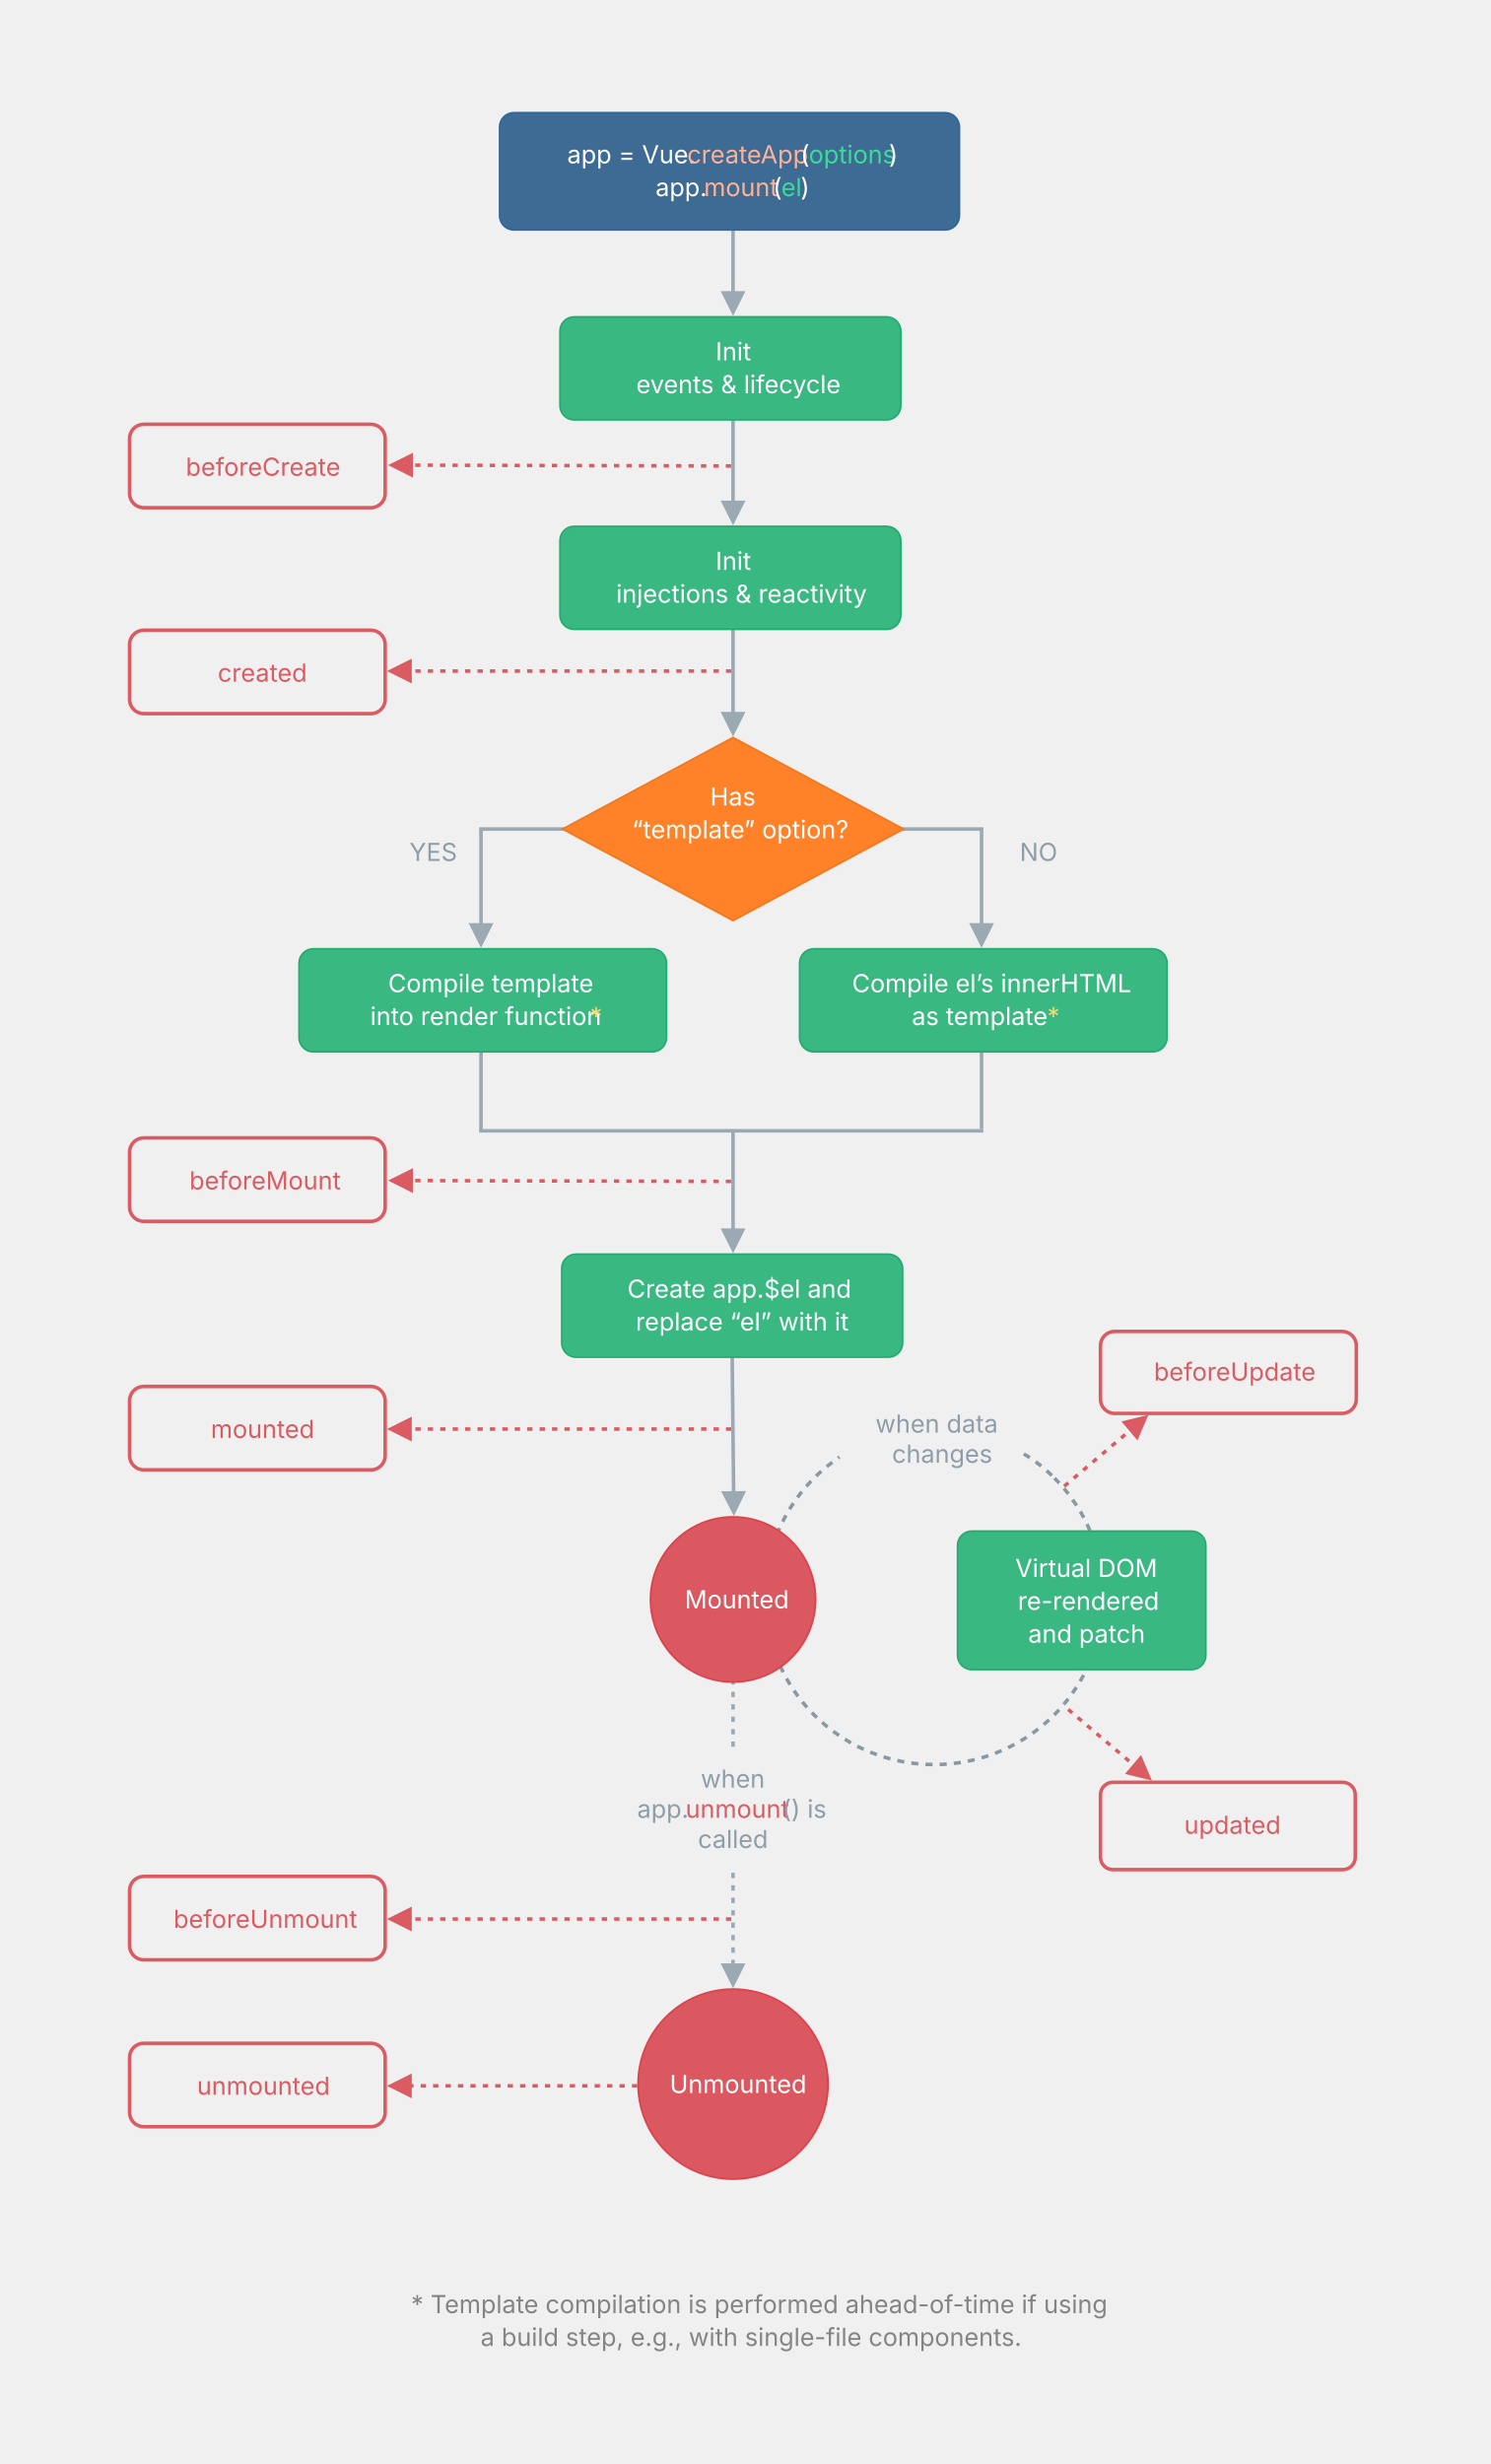
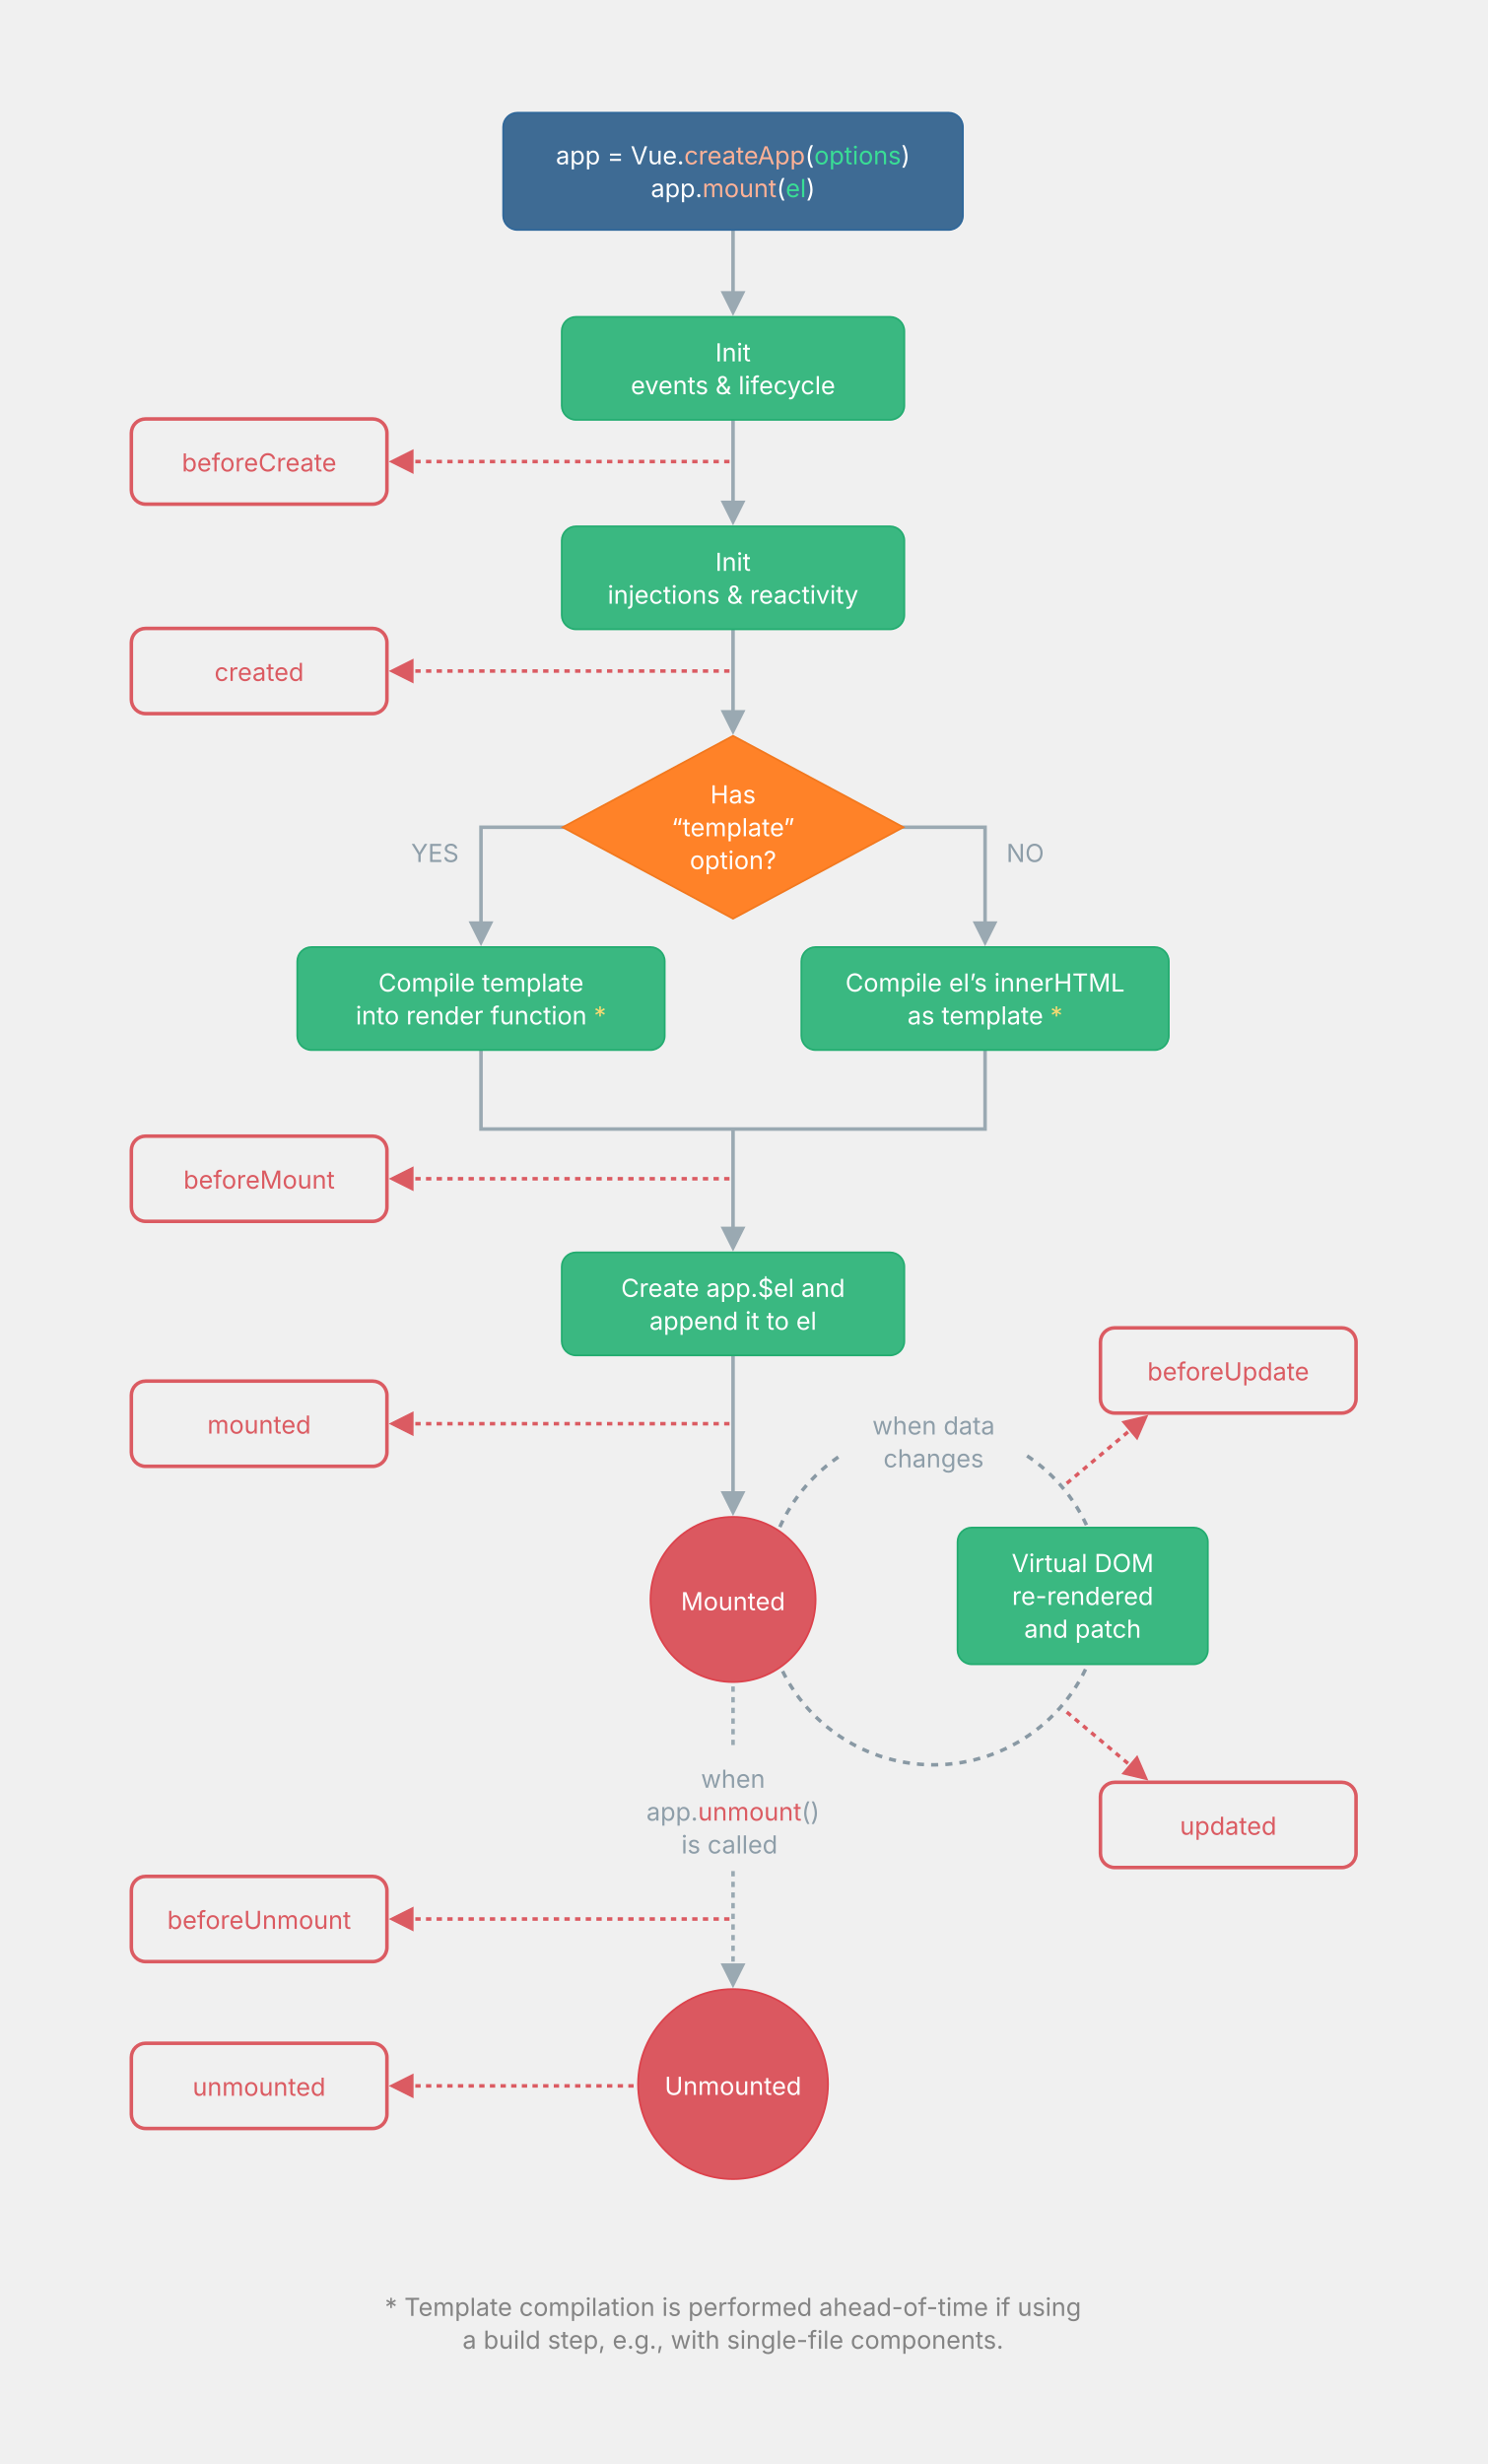
- <svg xmlns="http://www.w3.org/2000/svg" width="840" height="1388">
-   <g fill="none" fill-rule="evenodd">
-     <text font-family="Inter, Roboto, sans-serif" font-size="14" fill="#848484">
-       <tspan x="231.593" y="1303">* Template compilation is performed ahead-of-time if using</tspan>
-       <tspan x="270.756" y="1321.5">a build step, e.g., with single-file components.</tspan>
+ <svg xmlns="http://www.w3.org/2000/svg" width="838" height="1388" fill="none" font-family="Inter,Roboto,sans-serif" font-size="14" text-anchor="middle">
+   <g transform="translate(283 63)">
+     <path d="M131 66v35h6l-7 14-7-14h6v-35h2z" fill="#9AA9B2" />
+     <rect stroke="#2F679A" fill="#3E6B94" x="0.5" y="0.5" width="259" height="66" rx="8" />
+     <text x="130" y="24.5" fill="#FFF" dominant-baseline="middle">
+       app = Vue.<tspan fill="#FFB196" dominant-baseline="middle">createApp</tspan>(<tspan fill="#39DD95" dominant-baseline="middle">options</tspan>)
    </text>
-     <g transform="translate(72 1056)">
-       <path d="M160 18v14l-14-7 14-7zm180 6v2h-3v-2h3zm-7 0v2h-3v-2h3zm-7 0v2h-3v-2h3zm-7 0v2h-3v-2h3zm-7 0v2h-3v-2h3zm-7 0v2h-3v-2h3zm-7 0v2h-3v-2h3zm-7 0v2h-3v-2h3zm-7 0v2h-3v-2h3zm-7 0v2h-3v-2h3zm-7 0v2h-3v-2h3zm-7 0v2h-3v-2h3zm-7 0v2h-3v-2h3zm-7 0v2h-3v-2h3zm-7 0v2h-3v-2h3zm-7 0v2h-3v-2h3zm-7 0v2h-3v-2h3zm-7 0v2h-3v-2h3zm-7 0v2h-3v-2h3zm-7 0v2h-3v-2h3zm-7 0v2h-3v-2h3zm-7 0v2h-3v-2h3zm-7 0v2h-3v-2h3zm-7 0v2h-3v-2h3zm-7 0v2h-3v-2h3zm-7 0v2h-3v-2h3z" fill="#DB5B62" fill-rule="nonzero" />
-       <rect stroke="#DB5B62" stroke-width="2" x="1" y="1" width="144" height="47" rx="8" />
-       <text font-family="Inter, Roboto, sans-serif" font-size="14" fill="#DB5B62">
-         <tspan x="25.749" y="30">beforeUnmount</tspan>
-       </text>
-     </g>
-     <path stroke="#9AA9B2" stroke-width="2" fill="#9AA9B2" stroke-linecap="square" stroke-dasharray="1,6" d="M413 947v40" />
-     <path d="M414 1104v2h6l-7 14-7-14h6v-2h2zm0-7v3h-2v-3h2zm0-7v3h-2v-3h2zm0-7v3h-2v-3h2zm0-7v3h-2v-3h2zm0-7v3h-2v-3h2zm0-7v3h-2v-3h2zm0-7v3h-2v-3h2z" fill="#9AA9B2" fill-rule="nonzero" />
-     <text font-family="Inter, Roboto, sans-serif" font-size="14" transform="translate(355 947)">
-       <tspan x="39.766" y="60" fill="#8E9EA9">when </tspan>
-       <tspan x="3.973" y="77" fill="#8E9EA9">app.</tspan>
-       <tspan x="31.221" y="77" fill="#DB5B62">unmount</tspan>
-       <tspan x="85.703" y="77" fill="#8E9EA9">() is </tspan>
-       <tspan x="38.21" y="94" fill="#8E9EA9">called</tspan>
+     <text x="130" y="43" fill="#FFF" dominant-baseline="middle">
+       app.<tspan fill="#FFB196" dominant-baseline="middle">mount</tspan>(<tspan fill="#39DD95" dominant-baseline="middle">el</tspan>)
    </text>
-     <g transform="translate(72 238)">
-       <path d="M160.676 17.036l-.037 14L146.657 24l14.019-6.964zm176.231 6.459l2 .005 1 .003-.005 2-1-.003-1-.003-1-.002.005-2zm-7-.018l1 .002 1 .003 1 .002-.005 2-1-.002-1-.003-1-.002.005-2zm-7-.019l1 .003 2 .005-.005 2-2-.005-1-.003.005-2zm-7-.018l1 .003 1 .002 1 .003-.005 2-1-.003-1-.002-1-.003.005-2zm-7-.018l2 .005 1 .003-.005 2-1-.003-2-.005.005-2zm-7-.018l1 .002 1 .003 1 .003-.005 2-1-.003-1-.003-1-.002.005-2zm-7-.018l1 .002 1 .003 1 .002-.005 2-1-.002-1-.003-1-.002.005-2zm-7-.019l1 .003 2 .005-.005 2-2-.005-1-.003.005-2zm-7-.018l1 .003 1 .002 1 .003-.005 2-1-.003-1-.002-1-.003.005-2zm-7-.018l2 .005 1 .003-.005 2-1-.003-2-.005.005-2zm-7-.018l1 .002 1 .003 1 .003-.005 2-1-.003-1-.003-1-.002.005-2zm-7-.018l1 .002 1 .003 1 .002-.005 2-1-.002-1-.003-1-.002.005-2zm-7-.019l1 .003 2 .005-.005 2-2-.005-1-.003.005-2zm-7-.018l1 .003 1 .002 1 .003-.005 2-1-.003-1-.002-1-.003.005-2zm-7-.018l2 .005 1 .003-.005 2-1-.003-2-.005.005-2zm-7-.018l1 .002 1 .003 1 .003-.005 2-1-.003-1-.003-1-.002.005-2zm-7-.018l1 .002 1 .003 1 .002-.005 2-1-.002-1-.003-1-.002.005-2zm-7-.019l1 .003 2 .005-.005 2-2-.005-1-.003.005-2zm-7-.018l1 .003 1 .002 1 .003-.005 2-1-.003-1-.002-1-.003.005-2zm-7-.018l2 .005 1 .003-.005 2-1-.003-2-.005.005-2zm-7-.018l1 .002 1 .003 1 .002-.005 2-1-.002-1-.003-1-.002.005-2zm-7-.019l1 .003 1 .003 1 .002-.005 2-1-.002-1-.003-1-.003.005-2zm-7-.018l1 .003 2 .005-.005 2-2-.005-1-.003.005-2zm-7-.018l1 .003 1 .002 1 .003-.005 2-1-.003-1-.002-1-.003.006-2zm-7-.018l2 .005 1 .003-.005 2-1-.003-2-.005.006-2zm-7-.018l1 .002 1 .003 1 .002-.005 2-1-.002-1-.003-1-.002.006-2z" fill="#DB5B62" fill-rule="nonzero" />
-       <rect stroke="#DB5B62" stroke-width="2" x="1" y="1" width="144" height="47" rx="8" />
-       <text font-family="Inter, Roboto, sans-serif" font-size="14" fill="#DB5B62">
-         <tspan x="32.642" y="30">beforeCreate</tspan>
-       </text>
-     </g>
-     <g transform="translate(282 64)">
-       <path d="M132 65v35h6l-7 14-7-14h6V65h2z" fill="#9AA9B2" fill-rule="nonzero" />
-       <rect stroke="#2F679A" fill="#3E6B94" x="-.5" y="-.5" width="259" height="66" rx="8" />
-       <text font-family="Inter, Roboto, sans-serif" font-size="14">
-         <tspan x="37.555" y="28" fill="#FFF">app = Vue.</tspan>
-         <tspan x="105.156" y="28" fill="#FFB196">createApp</tspan>
-         <tspan x="168.976" y="28" fill="#FFF">(</tspan>
-         <tspan x="173.638" y="28" fill="#39DD95">options</tspan>
-         <tspan x="218.783" y="28" fill="#FFF">)</tspan>
-         <tspan x="87.311" y="46.5" fill="#FFF">app.</tspan>
-         <tspan x="114.559" y="46.5" fill="#FFB196">mount</tspan>
-         <tspan x="153.469" y="46.5" fill="#FFF">(</tspan>
-         <tspan x="158.131" y="46.5" fill="#39DD95">el</tspan>
-         <tspan x="169.027" y="46.5" fill="#FFF">)</tspan>
-       </text>
-     </g>
-     <path d="M272 467v53h6l-7 14-7-14h6v-53h2zM554 467v53h6l-7 14-7-14h6v-53h2z" fill="#9AA9B2" fill-rule="nonzero" />
-     <path d="M553.025 467.004h-282" stroke="#9AA9B2" stroke-width="2" fill="#9AA9B2" stroke-linecap="square" />
-     <g fill="#9AA9B2">
-       <path stroke="#9AA9B2" stroke-width="2" stroke-linecap="square" d="M271 636v-43M553 635v-42" />
-       <path d="M413 706l7-14h-6v-55h-2v55h-6l7 14z" fill-rule="nonzero" />
-       <path stroke="#9AA9B2" stroke-width="2" stroke-linecap="square" d="M553 637H271" />
-     </g>
-     <g transform="translate(169 535)">
-       <rect stroke="#23AC70" fill="#3AB881" x="-.5" y="-.5" width="207" height="58" rx="8" />
-       <text font-family="Inter, Roboto, sans-serif" font-size="14">
-         <tspan x="49.695" y="23.918" fill="#FFF">Compile template</tspan>
-         <tspan x="39.568" y="42.418" fill="#FFF">into render function </tspan>
-         <tspan x="163.312" y="42.418" fill="#F6DA72">*</tspan>
-       </text>
-     </g>
-     <g transform="translate(451 535)">
-       <rect stroke="#23AC70" fill="#3AB881" x="-.5" y="-.5" width="207" height="58" rx="8" />
-       <text font-family="Inter, Roboto, sans-serif" font-size="14">
-         <tspan x="29.016" y="23.918" fill="#FFF">Compile el’s innerHTML</tspan>
-         <tspan x="62.727" y="42.418" fill="#FFF">as template </tspan>
-         <tspan x="138.989" y="42.418" fill="#F6DA72">*</tspan>
-       </text>
-     </g>
-     <path d="M413 415.433L509.057 467 413 518.567 316.943 467 413 415.433z" stroke="#F2781E" fill="#FF8228" />
-     <text font-family="Inter, Roboto, sans-serif" font-size="14" fill="#FFF" transform="translate(318 416)">
-       <tspan x="82.052" y="37.727">Has</tspan>
-       <tspan x="38.08" y="56.227">“template” option?</tspan>
+   </g>
+   <g transform="translate(316 178)">
+     <path d="M98 58v46h6l-7 14-7-14h6v-46h2z" fill="#9AA9B2" />
+     <rect stroke="#23AC70" fill="#3AB881" x="0.5" y="0.5" width="193" height="58" rx="8" />
+     <text x="97" y="20.5" fill="#FFF" dominant-baseline="middle">Init</text>
+     <text x="97" y="39" fill="#FFF" dominant-baseline="middle">events &amp; lifecycle</text>
+   </g>
+   <g transform="translate(73 235)">
+     <path d="M160 18v14l-14-7l14-7z" fill="#DB5B62" />
+     <line x1="338" y1="25" x2="161" y2="25" stroke="#DB5B62" stroke-width="2" stroke-dasharray="3" />
+     <rect stroke="#DB5B62" stroke-width="2" x="1" y="1" width="144" height="48" rx="8" />
+     <text x="73" y="25.5" fill="#DB5B62" dominant-baseline="middle">beforeCreate</text>
+   </g>
+   <g transform="translate(316 296)">
+     <path d="M98 58v46h6l-7 14-7-14h6v-46h2z" fill="#9AA9B2" />
+     <rect stroke="#23AC70" fill="#3AB881" x="0.5" y="0.5" width="193" height="58" rx="8" />
+     <text x="97" y="20.5" fill="#FFF" dominant-baseline="middle">Init</text>
+     <text x="97" y="39" fill="#FFF" dominant-baseline="middle">injections &amp; reactivity</text>
+   </g>
+   <g transform="translate(73 353)">
+     <path d="M160 18v14l-14-7l14-7z" fill="#DB5B62" />
+     <line x1="338" y1="25" x2="161" y2="25" stroke="#DB5B62" stroke-width="2" stroke-dasharray="3" />
+     <rect stroke="#DB5B62" stroke-width="2" x="1" y="1" width="144" height="48" rx="8" />
+     <text x="73" y="25.5" fill="#DB5B62" dominant-baseline="middle">created</text>
+   </g>
+   <g transform="translate(317 414)">
+     <path d="M-45 53v52h6l-7 14-7-14h6v-54h286v54h6l-7 14-7-14h6v-52z" fill="#9AA9B2" />
+     <polygon points="96,0.5 192,52 96,103.5 0,52" stroke="#F2781E" fill="#FF8228" />
+     <text fill="#FFF" x="96" y="33.5" dominant-baseline="middle">Has</text>
+     <text fill="#FFF" x="96" y="52" dominant-baseline="middle">“template”</text>
+     <text fill="#FFF" x="96" y="70.5" dominant-baseline="middle">option?</text>
+     <text fill="#8E9EA9" x="-58.5" y="66.5" text-anchor="end" dominant-baseline="middle">YES</text>
+     <text fill="#8E9EA9" x="250" y="66.5" text-anchor="start" dominant-baseline="middle">NO</text>
+   </g>
+   <g transform="translate(167 533)">
+     <path d="M103 58h2v44h282v-44h2v46h-142v54h6l-7 14l-7-14h6v-54h-142z" fill="#9AA9B2" />
+     <rect stroke="#23AC70" fill="#3AB881" x="0.5" y="0.5" width="207" height="58" rx="8" />
+     <text fill="#FFF" x="104" y="20.5" dominant-baseline="middle">Compile template</text>
+     <text fill="#FFF" x="104" y="39" dominant-baseline="middle">into render function <tspan fill="#F6DA72" dominant-baseline="middle">*</tspan>
    </text>
-     <text font-family="Inter, Roboto, sans-serif" font-size="14" fill="#8E9EA9" transform="translate(169 416)">
-       <tspan x="61.662" y="69">YES</tspan>
-     </text>
-     <text font-family="Inter, Roboto, sans-serif" font-size="14" fill="#8E9EA9" transform="translate(169 416)">
-       <tspan x="405.5" y="69">NO</tspan>
-     </text>
-     <g transform="translate(72 354)">
-       <path d="M160 17v14l-14-7 14-7zm180 6v2h-3v-2h3zm-7 0v2h-3v-2h3zm-7 0v2h-3v-2h3zm-7 0v2h-3v-2h3zm-7 0v2h-3v-2h3zm-7 0v2h-3v-2h3zm-7 0v2h-3v-2h3zm-7 0v2h-3v-2h3zm-7 0v2h-3v-2h3zm-7 0v2h-3v-2h3zm-7 0v2h-3v-2h3zm-7 0v2h-3v-2h3zm-7 0v2h-3v-2h3zm-7 0v2h-3v-2h3zm-7 0v2h-3v-2h3zm-7 0v2h-3v-2h3zm-7 0v2h-3v-2h3zm-7 0v2h-3v-2h3zm-7 0v2h-3v-2h3zm-7 0v2h-3v-2h3zm-7 0v2h-3v-2h3zm-7 0v2h-3v-2h3zm-7 0v2h-3v-2h3zm-7 0v2h-3v-2h3zm-7 0v2h-3v-2h3zm-7 0v2h-3v-2h3z" fill="#DB5B62" fill-rule="nonzero" />
-       <rect stroke="#DB5B62" stroke-width="2" x="1" y="1" width="144" height="47" rx="8" />
-       <text font-family="Inter, Roboto, sans-serif" font-size="14" fill="#DB5B62">
-         <tspan x="50.652" y="30">created</tspan>
-       </text>
-     </g>
-     <g transform="translate(72 640)">
-       <path d="M160.676 18.036l-.037 14L146.657 25l14.019-6.964zm176.231 6.459l2 .005 1 .003-.005 2-1-.003-1-.003-1-.002.005-2zm-7-.018l1 .002 1 .003 1 .002-.005 2-1-.002-1-.003-1-.002.005-2zm-7-.019l1 .003 2 .005-.005 2-2-.005-1-.003.005-2zm-7-.018l1 .003 1 .002 1 .003-.005 2-1-.003-1-.002-1-.003.005-2zm-7-.018l2 .005 1 .003-.005 2-1-.003-2-.005.005-2zm-7-.018l1 .002 1 .003 1 .003-.005 2-1-.003-1-.003-1-.002.005-2zm-7-.018l1 .002 1 .003 1 .002-.005 2-1-.002-1-.003-1-.002.005-2zm-7-.019l1 .003 2 .005-.005 2-2-.005-1-.003.005-2zm-7-.018l1 .003 1 .002 1 .003-.005 2-1-.003-1-.002-1-.003.005-2zm-7-.018l2 .005 1 .003-.005 2-1-.003-2-.005.005-2zm-7-.018l1 .002 1 .003 1 .003-.005 2-1-.003-1-.003-1-.002.005-2zm-7-.018l1 .002 1 .003 1 .002-.005 2-1-.002-1-.003-1-.002.005-2zm-7-.019l1 .003 2 .005-.005 2-2-.005-1-.003.005-2zm-7-.018l1 .003 1 .002 1 .003-.005 2-1-.003-1-.002-1-.003.005-2zm-7-.018l2 .005 1 .003-.005 2-1-.003-2-.005.005-2zm-7-.018l1 .002 1 .003 1 .003-.005 2-1-.003-1-.003-1-.002.005-2zm-7-.018l1 .002 1 .003 1 .002-.005 2-1-.002-1-.003-1-.002.005-2zm-7-.019l1 .003 2 .005-.005 2-2-.005-1-.003.005-2zm-7-.018l1 .003 1 .002 1 .003-.005 2-1-.003-1-.002-1-.003.005-2zm-7-.018l2 .005 1 .003-.005 2-1-.003-2-.005.005-2zm-7-.018l1 .002 1 .003 1 .002-.005 2-1-.002-1-.003-1-.002.005-2zm-7-.019l1 .003 1 .003 1 .002-.005 2-1-.002-1-.003-1-.003.005-2zm-7-.018l1 .003 2 .005-.005 2-2-.005-1-.003.005-2zm-7-.018l1 .003 1 .002 1 .003-.005 2-1-.003-1-.002-1-.003.006-2zm-7-.018l2 .005 1 .003-.005 2-1-.003-2-.005.006-2zm-7-.018l1 .002 1 .003 1 .002-.005 2-1-.002-1-.003-1-.002.006-2z" fill="#DB5B62" fill-rule="nonzero" />
-       <rect stroke="#DB5B62" stroke-width="2" x="1" y="1" width="144" height="47" rx="8" />
-       <text font-family="Inter, Roboto, sans-serif" font-size="14" fill="#DB5B62">
-         <tspan x="34.697" y="30">beforeMount</tspan>
-       </text>
-     </g>
-     <g transform="translate(72 780)">
-       <path d="M160 18v14l-14-7 14-7zm180 6v2h-3v-2h3zm-7 0v2h-3v-2h3zm-7 0v2h-3v-2h3zm-7 0v2h-3v-2h3zm-7 0v2h-3v-2h3zm-7 0v2h-3v-2h3zm-7 0v2h-3v-2h3zm-7 0v2h-3v-2h3zm-7 0v2h-3v-2h3zm-7 0v2h-3v-2h3zm-7 0v2h-3v-2h3zm-7 0v2h-3v-2h3zm-7 0v2h-3v-2h3zm-7 0v2h-3v-2h3zm-7 0v2h-3v-2h3zm-7 0v2h-3v-2h3zm-7 0v2h-3v-2h3zm-7 0v2h-3v-2h3zm-7 0v2h-3v-2h3zm-7 0v2h-3v-2h3zm-7 0v2h-3v-2h3zm-7 0v2h-3v-2h3zm-7 0v2h-3v-2h3zm-7 0v2h-3v-2h3zm-7 0v2h-3v-2h3zm-7 0v2h-3v-2h3z" fill="#DB5B62" fill-rule="nonzero" />
-       <rect stroke="#DB5B62" stroke-width="2" x="1" y="1" width="144" height="47" rx="8" />
-       <text font-family="Inter, Roboto, sans-serif" font-size="14" fill="#DB5B62">
-         <tspan x="46.759" y="30">mounted</tspan>
-       </text>
-     </g>
-     <g transform="translate(72 1150)">
-       <path d="M160 18v6h1v2h-1v6l-14-7 14-7zm127 6v2h-3v-2h3zm-7 0v2h-3v-2h3zm-7 0v2h-3v-2h3zm-7 0v2h-3v-2h3zm-7 0v2h-3v-2h3zm-7 0v2h-3v-2h3zm-7 0v2h-3v-2h3zm-7 0v2h-3v-2h3zm-7 0v2h-3v-2h3zm-7 0v2h-3v-2h3zm-7 0v2h-3v-2h3zm-7 0v2h-3v-2h3zm-7 0v2h-3v-2h3zm-7 0v2h-3v-2h3zm-7 0v2h-3v-2h3zm-7 0v2h-3v-2h3zm-7 0v2h-3v-2h3zm-7 0v2h-3v-2h3z" fill="#DB5B62" fill-rule="nonzero" />
-       <rect stroke="#DB5B62" stroke-width="2" x="1" y="1" width="144" height="47" rx="8" />
-       <text font-family="Inter, Roboto, sans-serif" font-size="14" fill="#DB5B62">
-         <tspan x="38.973" y="30">unmounted</tspan>
-       </text>
-     </g>
-     <g>
-       <g transform="translate(599 749)">
-         <path d="M2.23 85.505l1.294 1.525-.763.647-1.525 1.293-1.294-1.525.763-.647 1.525-1.293zm5.339-4.528l1.293 1.525-.762.647-.763.647-.763.647-1.293-1.526 1.525-1.293.763-.647zm5.339-4.527l1.293 1.525-1.525 1.293-.763.647-1.293-1.525.762-.647.763-.647.763-.646zm5.338-4.528l1.294 1.525-.763.647-.763.647-.762.647-1.294-1.526.763-.646 1.525-1.294zm5.339-4.528l1.293 1.526-.762.647-.763.646-.763.647-1.293-1.525.763-.647.762-.647.763-.647zm5.339-4.527l1.293 1.525-.763.647-.762.647-.763.647-1.293-1.526.762-.647.763-.646.763-.647zM48 48l-6.15 14.394-9.055-10.678L48 48zM34.262 58.34l1.294 1.525-.763.646-1.525 1.294-1.294-1.525.763-.647.763-.647.762-.647z" fill="#DB5B62" fill-rule="nonzero" />
-         <rect stroke="#DB5B62" stroke-width="2" x="21" y="1" width="144.127" height="46.184" rx="8" />
-         <text font-family="Inter, Roboto, sans-serif" font-size="14" fill="#DB5B62">
-           <tspan x="51.101" y="28.678">beforeUpdate</tspan>
-         </text>
-       </g>
-       <path d="M642.86 988.602L649 1003l-15.203-3.726 9.062-10.672zm-8.378.759l.763.647.762.647.762.648-1.294 1.524-.763-.647-.762-.647-.762-.648 1.294-1.524zm-5.335-4.53l.762.646.762.648.762.647-1.294 1.524-.762-.647-.763-.647-.762-.647 1.295-1.525zm-5.336-4.532l.762.648.762.647.762.647-1.294 1.525-1.525-1.295-.762-.647 1.295-1.525zm-5.336-4.53l.762.647.762.647.763.647-1.295 1.525-.762-.647-1.525-1.295 1.295-1.525zm-5.336-4.531l.762.647.762.647.763.647-1.295 1.525-.762-.647-1.525-1.295 1.295-1.524zm-5.336-4.531l.762.647 1.525 1.295-1.295 1.524-.762-.647-.762-.647-.763-.648 1.295-1.524zm-5.336-4.531l.762.647.763.648.762.647-1.295 1.524-.762-.647-.762-.647-.762-.647 1.294-1.525z" fill="#DB5B62" fill-rule="nonzero" />
-       <path d="M756.536 1004c1.933 0 3.683.784 4.95 2.05a6.978 6.978 0 012.05 4.95h0v35.184a6.978 6.978 0 01-2.05 4.95 6.978 6.978 0 01-4.95 2.05h0H627a6.978 6.978 0 01-4.95-2.05 6.978 6.978 0 01-2.05-4.95h0V1011c0-1.933.784-3.683 2.05-4.95A6.978 6.978 0 01627 1004h0z" stroke="#DB5B62" stroke-width="2" />
-       <text font-family="Inter, Roboto, sans-serif" font-size="14" fill="#DB5B62" transform="translate(602 963)">
-         <tspan x="65.132" y="70">updated</tspan>
-       </text>
-       <path d="M576.785 819c6.682 3.957 12.71 8.832 18.01 14.411l-.703-.736a83.825 83.825 0 0111.52 14.047c10.695 15.46 15.754 34.304 15.367 53.281.07 17.046-4.313 34.254-13.882 49.473-7.685 12.222-17.717 22.1-29.152 29.418l-1.07.675-.693.426a94.715 94.715 0 01-15.257 7.538l-.975.373-.28.103a95.235 95.235 0 01-27.074 5.78l-.258.015-.363.024-.956.051-.709.032a95.312 95.312 0 01-33.803-4.646 94.877 94.877 0 01-15.537-6.65l-.258-.141a70.875 70.875 0 01-.93-.51l-.99-.557-.191-.112a94.409 94.409 0 01-17.315-12.745 94.131 94.131 0 01-14.775-17.444 93.788 93.788 0 01-8.463-16.035l-.38-.935-.112-.289a93.703 93.703 0 01-6.539-32.83 93.654 93.654 0 013.885-28.58l.39-1.275a93.671 93.671 0 016.442-15.556l.227-.428c.14-.265.281-.529.424-.792 6.422-11.869 15.501-22.55 27.089-31.1l.812-.593 2.62-1.936" stroke="#8999A4" stroke-width="2" stroke-dasharray="4" />
-       <g transform="translate(519 863)">
-         <rect stroke="#23AC70" fill="#3AB881" x="20.5" y="-.5" width="139.833" height="78" rx="8" />
-         <text font-family="Inter, Roboto, sans-serif" font-size="14" fill="#FFF">
-           <tspan x="53.006" y="25.333">Virtual DOM</tspan>
-           <tspan x="54.424" y="43.833">re-rendered</tspan>
-           <tspan x="60.252" y="62.333">and patch</tspan>
-         </text>
-       </g>
-       <text font-family="Inter, Roboto, sans-serif" font-size="14" fill="#8E9EA9" transform="translate(431 749)">
-         <tspan x="62.197" y="58">when data </tspan>
-         <tspan x="71.535" y="75">changes</tspan>
-       </text>
-     </g>
-     <g transform="translate(316 179)">
-       <path d="M98 57v46h6l-7 14-7-14h6V57h2z" fill="#9AA9B2" fill-rule="nonzero" />
-       <rect stroke="#23AC70" fill="#3AB881" x="-.5" y="-.5" width="192" height="58" rx="8" />
-       <text font-family="Inter, Roboto, sans-serif" font-size="14" fill="#FFF">
-         <tspan x="87.162" y="24">Init </tspan>
-         <tspan x="42.421" y="42.5">events &amp; lifecycle</tspan>
-       </text>
-     </g>
-     <g transform="translate(316 297)">
-       <path d="M98 57v47h6l-7 14-7-14h6V57h2z" fill="#9AA9B2" fill-rule="nonzero" />
-       <rect stroke="#23AC70" fill="#3AB881" x="-.5" y="-.5" width="192" height="58" rx="8" />
-       <text font-family="Inter, Roboto, sans-serif" font-size="14" fill="#FFF">
-         <tspan x="87.162" y="24">Init </tspan>
-         <tspan x="31.142" y="42.5">injections &amp; reactivity </tspan>
-       </text>
-     </g>
-     <g transform="translate(317 707)">
-       <path d="M96.494 56.399l.01 1 .81 75.583 6-.064-6.85 14.074-7.15-13.924 6-.064-.81-75.584-.01-1 2-.021z" fill="#9AA9B2" fill-rule="nonzero" />
-       <rect stroke="#23AC70" fill="#3AB881" x="-.5" y="-.5" width="192" height="58" rx="8" />
-       <text font-family="Inter, Roboto, sans-serif" font-size="14" fill="#FFF">
-         <tspan x="36.456" y="24">Create app.$el and</tspan>
-         <tspan x="41.148" y="42.5">replace “el” with it</tspan>
-       </text>
-     </g>
-     <g transform="translate(367 855)">
-       <circle stroke="#DC424C" fill="#DB5860" cx="46" cy="46" r="46.5" />
-       <text font-family="Inter, Roboto, sans-serif" font-size="14" fill="#FFF">
-         <tspan x="18.759" y="51">Mounted</tspan>
-       </text>
-     </g>
-     <g transform="translate(360 1121)">
-       <circle stroke="#DC424C" fill="#DB5860" cx="53" cy="53" r="53.5" />
-       <text font-family="Inter, Roboto, sans-serif" font-size="14" fill="#FFF">
-         <tspan x="17.311" y="58">Unmounted</tspan>
+     <g transform="translate(284 0)">
+       <rect stroke="#23AC70" fill="#3AB881" x="0.5" y="0.5" width="207" height="58" rx="8" />
+       <text fill="#FFF" x="104" y="20.5" dominant-baseline="middle">Compile el’s innerHTML</text>
+       <text fill="#FFF" x="104" y="39" dominant-baseline="middle">as template <tspan fill="#F6DA72" dominant-baseline="middle">*</tspan>
      </text>
    </g>
  </g>
+   <g transform="translate(73 639)">
+     <path d="M160 18v14l-14-7l14-7z" fill="#DB5B62" />
+     <line x1="338" y1="25" x2="161" y2="25" stroke="#DB5B62" stroke-width="2" stroke-dasharray="3" />
+     <rect stroke="#DB5B62" stroke-width="2" x="1" y="1" width="144" height="48" rx="8" />
+     <text x="73" y="25.5" fill="#DB5B62" dominant-baseline="middle">beforeMount</text>
+   </g>
+   <g transform="translate(316 705)">
+     <path d="M98 58v77h6l-7 14-7-14h6v-77h2z" fill="#9AA9B2" />
+     <rect stroke="#23AC70" fill="#3AB881" x="0.5" y="0.5" width="193" height="58" rx="8" />
+     <text x="97" y="20.5" fill="#FFF" dominant-baseline="middle">Create app.$el and</text>
+     <text x="97" y="39" fill="#FFF" dominant-baseline="middle">append it to el</text>
+   </g>
+   <g transform="translate(73 777)">
+     <path d="M160 18v14l-14-7l14-7z" fill="#DB5B62" />
+     <line x1="338" y1="25" x2="161" y2="25" stroke="#DB5B62" stroke-width="2" stroke-dasharray="3" />
+     <rect stroke="#DB5B62" stroke-width="2" x="1" y="1" width="144" height="48" rx="8" />
+     <text x="73" y="25.5" fill="#DB5B62" dominant-baseline="middle">mounted</text>
+   </g>
+   <g>
+     <g transform="translate(651.5 802.363) rotate(140 0 0)">
+       <path d="M14 0v14l-14-7l14-7z" fill="#DB5B62" />
+       <line x1="60" y1="7" x2="15" y2="7" stroke="#DB5B62" stroke-width="2" stroke-dasharray="3" />
+     </g>
+     <g transform="translate(619 747)">
+       <rect stroke="#DB5B62" stroke-width="2" x="1" y="1" width="144" height="48" rx="8" />
+       <text x="73" y="25.5" fill="#DB5B62" dominant-baseline="middle">beforeUpdate</text>
+     </g>
+     <g transform="translate(642.5 1008.363) rotate(220 0 0)">
+       <path d="M14 0v14l-14-7l14-7z" fill="#DB5B62" />
+       <line x1="60" y1="7" x2="15" y2="7" stroke="#DB5B62" stroke-width="2" stroke-dasharray="3" />
+     </g>
+     <g transform="translate(619 1003)">
+       <rect stroke="#DB5B62" stroke-width="2" x="1" y="1" width="144" height="48" rx="8" />
+       <text x="73" y="25.5" fill="#DB5B62" dominant-baseline="middle">updated</text>
+     </g>
+     <path transform="translate(430 803)" stroke="#8999A4" stroke-width="2" stroke-dasharray="4" stroke-dashoffset="6" d="M147 16a95 95,0,1,1,-102 0" />
+     <g transform="translate(539 860)">
+       <rect stroke="#23AC70" fill="#3AB881" x="0.5" y="0.5" width="141" height="77" rx="8" />
+       <text x="71" y="20.5" fill="#FFF" dominant-baseline="middle">Virtual DOM</text>
+       <text x="71" y="39" fill="#FFF" dominant-baseline="middle">re-rendered</text>
+       <text x="71" y="57.5" fill="#FFF" dominant-baseline="middle">and patch</text>
+     </g>
+     <g transform="translate(526 803)">
+       <text x="0" y="0" fill="#8E9EA9" dominant-baseline="middle">when data</text>
+       <text x="0" y="18.5" fill="#8E9EA9" dominant-baseline="middle">changes</text>
+     </g>
+   </g>
+   <g transform="translate(366 854)">
+     <circle stroke="#DC424C" fill="#DB5860" cx="47" cy="47" r="46.5" />
+     <text x="47" y="48" fill="#FFF" dominant-baseline="middle">Mounted</text>
+     <path stroke="#9AA9B2" stroke-width="2" stroke-dasharray="3" d="M47 96v33" />
+   </g>
+   <g transform="translate(355 947)">
+     <text x="58" y="55" fill="#8E9EA9" dominant-baseline="middle">when</text>
+     <text x="58" y="73.5" fill="#8E9EA9" dominant-baseline="middle">app.<tspan fill="#DB5B62" dominant-baseline="middle">unmount</tspan>()</text>
+     <text x="56" y="92" fill="#8E9EA9" dominant-baseline="middle">is called</text>
+     <path stroke="#9AA9B2" stroke-width="2" stroke-dasharray="3" d="M58 107v51" />
+     <path d="M51 159l7 14 7-14z" fill="#9AA9B2" />
+   </g>
+   <g transform="translate(73 1056)">
+     <path d="M160 18v14l-14-7l14-7z" fill="#DB5B62" />
+     <line x1="338" y1="25" x2="161" y2="25" stroke="#DB5B62" stroke-width="2" stroke-dasharray="3" />
+     <rect stroke="#DB5B62" stroke-width="2" x="1" y="1" width="144" height="48" rx="8" />
+     <text x="73" y="25.5" fill="#DB5B62" dominant-baseline="middle">beforeUnmount</text>
+   </g>
+   <g transform="translate(73 1150)">
+     <path d="M160 18v14l-14-7l14-7z" fill="#DB5B62" />
+     <line x1="338" y1="25" x2="161" y2="25" stroke="#DB5B62" stroke-width="2" stroke-dasharray="3" />
+     <rect stroke="#DB5B62" stroke-width="2" x="1" y="1" width="144" height="48" rx="8" />
+     <text x="73" y="25.5" fill="#DB5B62" dominant-baseline="middle">unmounted</text>
+   </g>
+   <g transform="translate(359 1120)">
+     <circle stroke="#DC424C" fill="#DB5860" cx="54" cy="54" r="53.5" />
+     <text x="54" y="55" fill="#FFF" dominant-baseline="middle">Unmounted</text>
+   </g>
+   <g transform="translate(413 1299.5)">
+     <text x="0" y="0" fill="#848484" dominant-baseline="middle">* Template compilation is performed ahead-of-time if using</text>
+     <text x="0" y="18.5" fill="#848484" dominant-baseline="middle">a build step, e.g., with single-file components.</text>
+   </g>
</svg>
